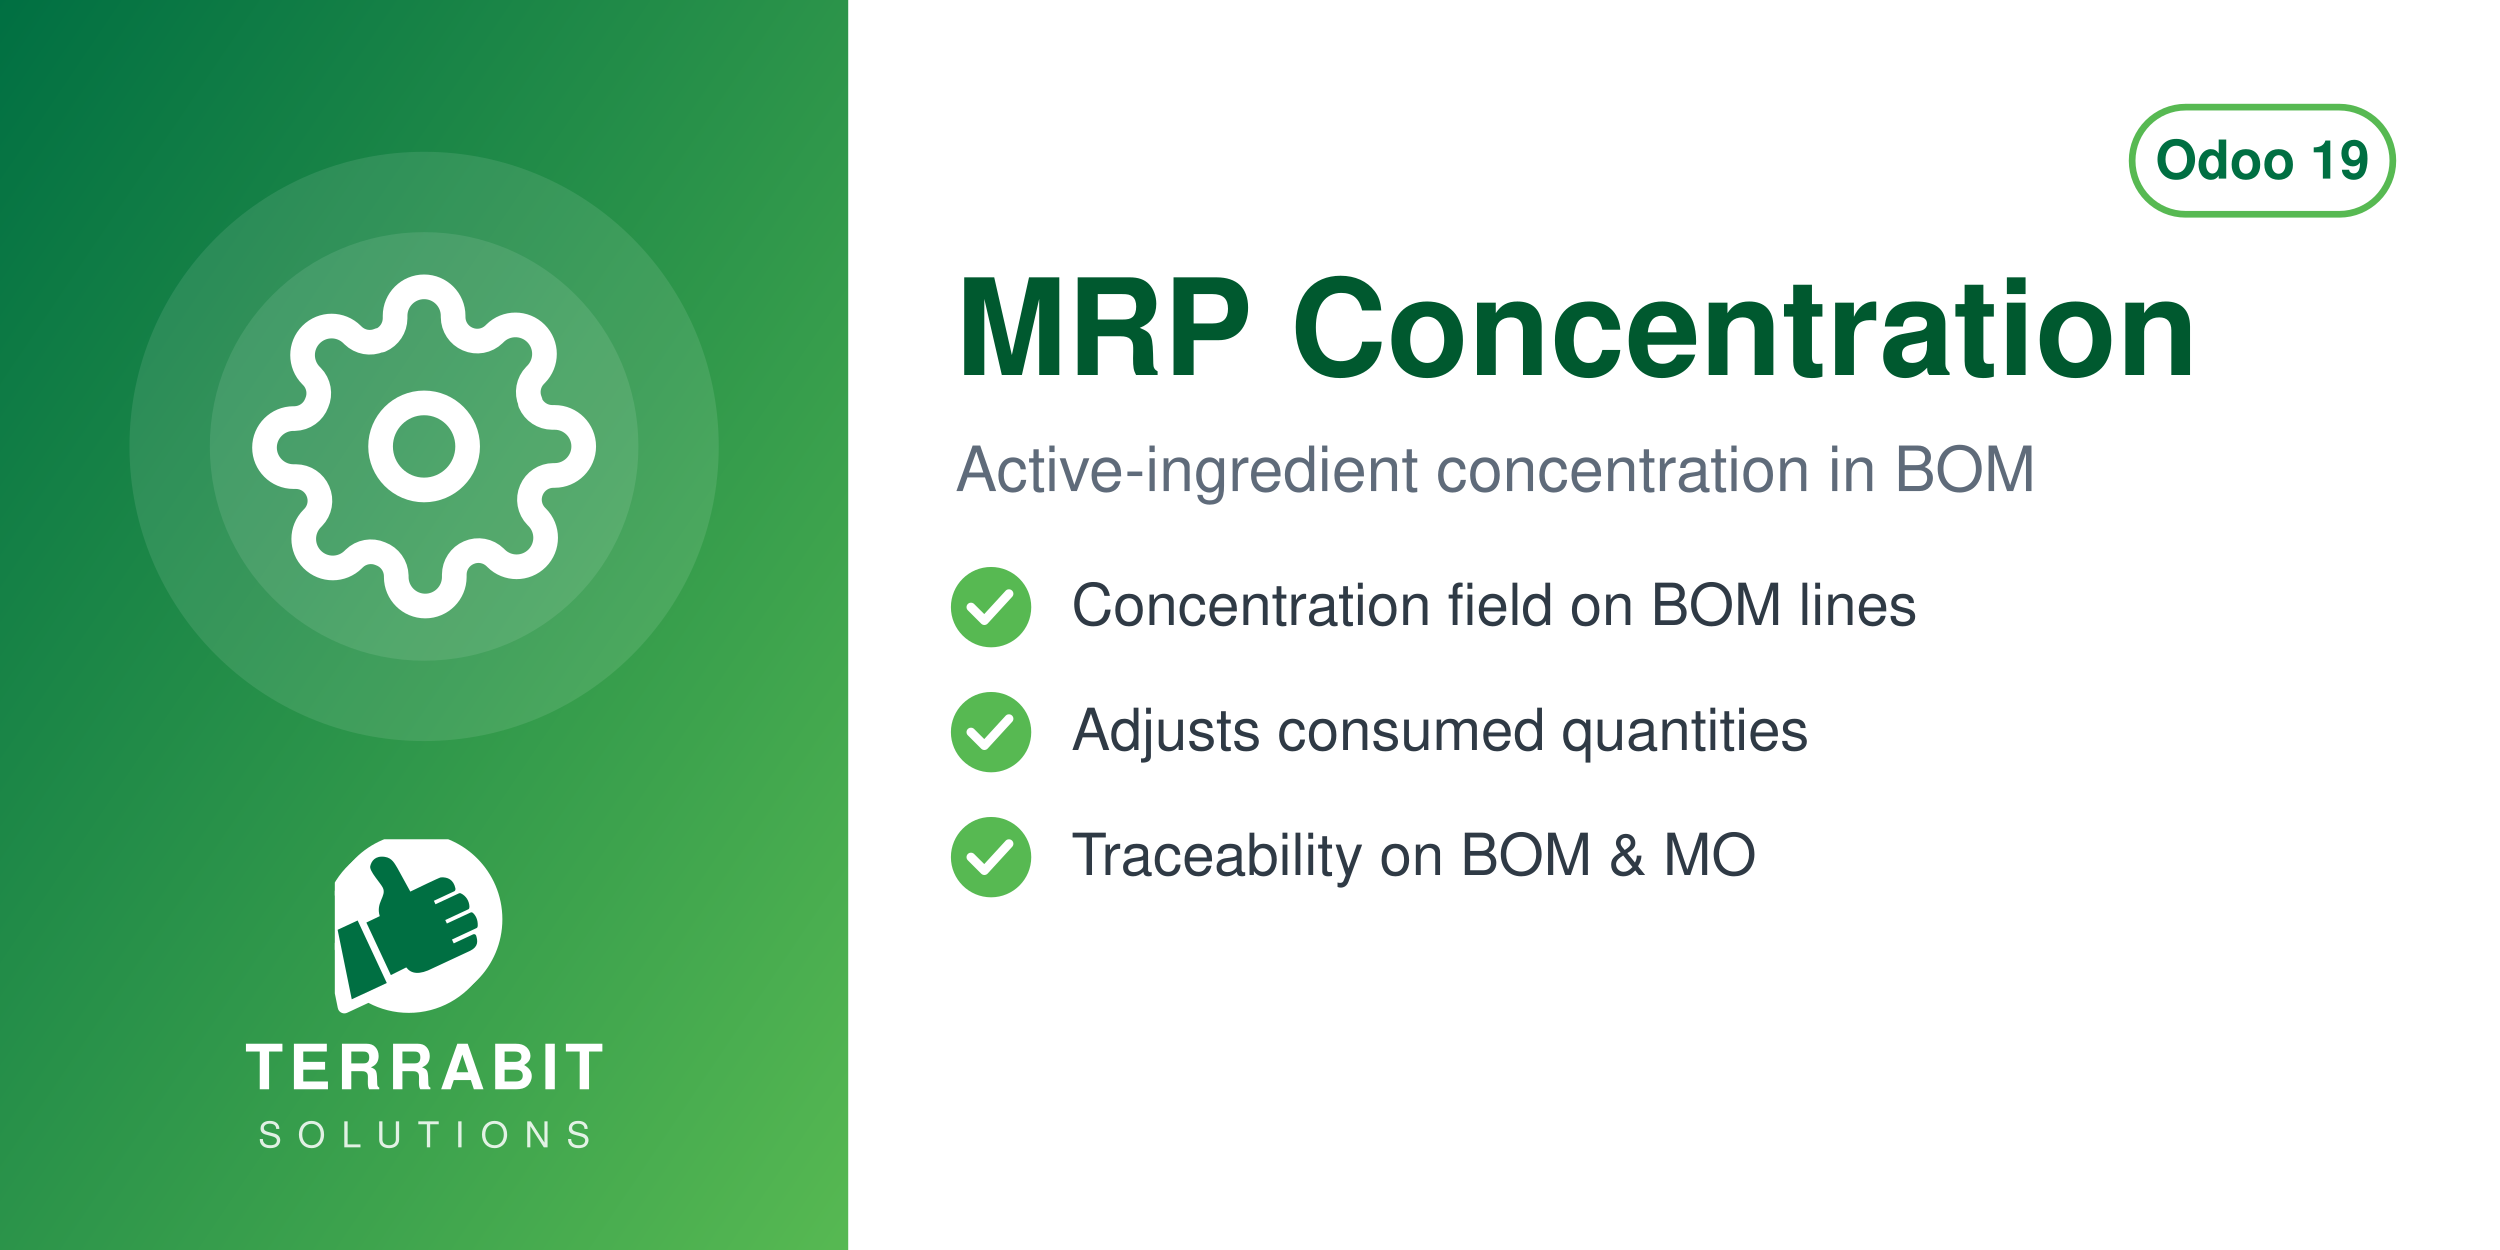
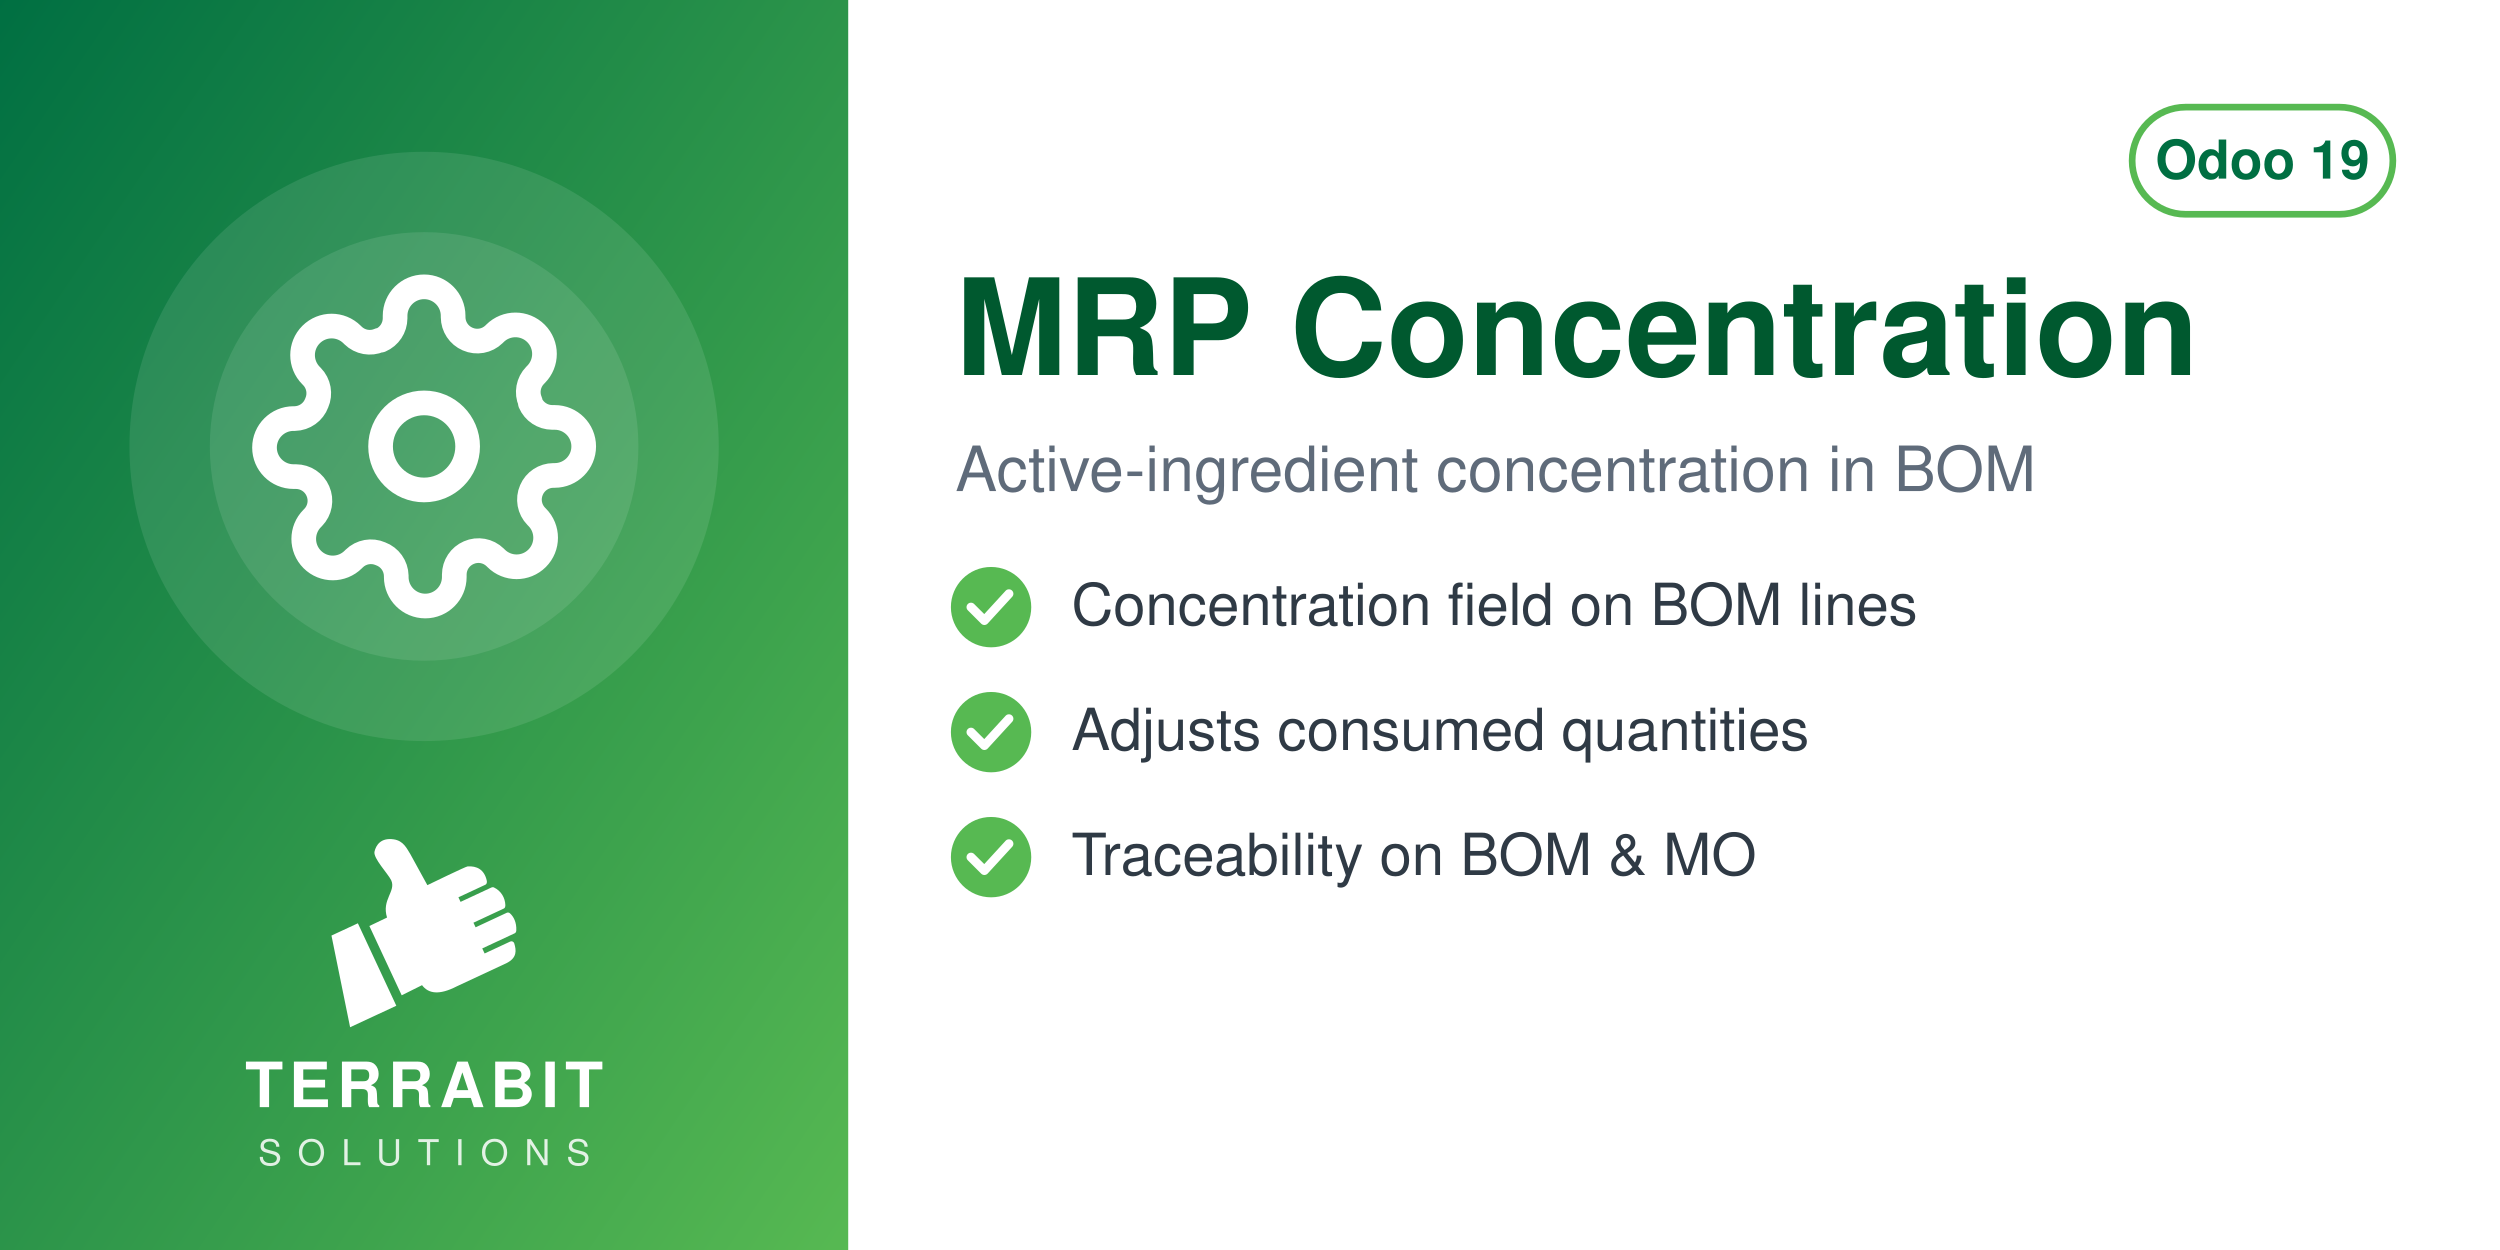
<svg xmlns="http://www.w3.org/2000/svg" width="560" height="280" viewBox="0 0 560 280">
  <defs>
    <linearGradient id="g" x1="0" y1="0" x2="1" y2="1">
      <stop offset="0" stop-color="#006F42" />
      <stop offset="1" stop-color="#57B952" />
    </linearGradient>
  </defs>
  <rect width="560" height="280" fill="#FFFFFF" />
  <rect width="190" height="280" fill="url(#g)" />
  <circle cx="95.0" cy="100" r="66" fill="white" opacity="0.10" />
  <circle cx="95.0" cy="100" r="48" fill="white" opacity="0.10" />
  <svg x="56.0" y="61.0" width="78" height="78" viewBox="0 0 24 24">
    <g fill="none" stroke="white" stroke-width="1.7" stroke-linecap="round" stroke-linejoin="round">
      <circle cx="12" cy="12" r="3" />
      <path d="M19.4 15a1.65 1.65 0 0 0 .33 1.82l.06.06a2 2 0 1 1-2.83 2.83l-.06-.06a1.65 1.65 0 0 0-1.82-.33 1.65 1.65 0 0 0-1 1.51V21a2 2 0 0 1-4 0v-.09A1.65 1.65 0 0 0 9 19.4a1.65 1.65 0 0 0-1.82.33l-.06.06a2 2 0 1 1-2.83-2.83l.06-.06a1.65 1.65 0 0 0 .33-1.82 1.65 1.65 0 0 0-1.51-1H3a2 2 0 0 1 0-4h.09A1.65 1.65 0 0 0 4.6 9a1.65 1.65 0 0 0-.33-1.82l-.06-.06a2 2 0 1 1 2.83-2.83l.06.06a1.65 1.65 0 0 0 1.82.33H9a1.65 1.65 0 0 0 1-1.51V3a2 2 0 0 1 4 0v.09a1.65 1.65 0 0 0 1 1.51 1.65 1.65 0 0 0 1.82-.33l.06-.06a2 2 0 1 1 2.83 2.83l-.06.06a1.65 1.65 0 0 0-.33 1.82V9a1.65 1.65 0 0 0 1.51 1H21a2 2 0 0 1 0 4h-.09a1.65 1.65 0 0 0-1.51 1z" />
    </g>
  </svg>
-   <svg x="75.0" y="188" width="40" height="40" viewBox="4150 2350 3900 3800" preserveAspectRatio="xMidYMid meet">
-     <path fill="#FFFFFF" d="M7338.82 5241.89c-336.4,511.49 -915.39,849.23 -1573.35,849.23 -318.43,0 -618.3,-79.19 -881.23,-218.8l-465.06 216.37c-72.83,33.95 -159.37,2.44 -193.35,-70.37 -5.59,-12.01 -9.4,-24.39 -11.54,-36.85l-247.52 -1217.33c-54.07,-175.41 -83.21,-361.76 -83.21,-554.92 0,-657.98 337.78,-1237 849.31,-1573.39 -400.37,339.2 -654.6,845.59 -654.6,1411.43 0,184.82 27.28,368.48 81.7,545.13l0.48 1.54 247.97 1219.53 0.08 0.48c1.71,9.89 4.72,19.5 8.96,28.59 26.29,56.38 93.5,80.75 149.87,54.52l479.82 -223.25 14.39 7.64c267.26,141.92 563.34,214.99 865.9,214.99 565.81,0 1072.18,-254.2 1411.38,-654.54z" />
-     <path fill="#FFFFFF" d="M5927.44 2165.35c1039.34,0 1881.91,842.57 1881.91,1881.91 0,1039.34 -842.57,1881.89 -1881.91,1881.89 -318.43,0 -618.33,-79.2 -881.24,-218.81l-465.06 216.38c-72.81,33.95 -159.37,2.44 -193.34,-70.36 -5.59,-12.01 -9.41,-24.4 -11.55,-36.86l-247.56 -1217.47c-54.04,-175.36 -83.16,-361.66 -83.16,-554.76 0,-1039.34 842.56,-1881.91 1881.9,-1881.91z" />
-     <path fill="#006F42" d="M4648.32 4073.59l636.59 1365.17 -765.09 355.96 -308.63 -1517.87 437.13 -203.26zm725.61 1192.32l336.75 -167.88c105.65,140.85 282.69,170.72 576.82,18.8l819.92 -382.33c181.4,-90.13 164.26,-214.57 130.07,-328.43 -4.28,-14.25 -13.68,-24.81 -27.34,-30.7 -13.67,-5.89 -27.61,-5.11 -41.09,1.18l-422.32 196.93 -39.04 -83.72 538.07 -250.91c16.64,-7.76 24.7,-27.69 25.58,-46.04 6.48,-134.33 -44.36,-230.89 -105.84,-285.23 -15.2,-13.44 -35.71,-15.59 -54.12,-7l-513.92 239.64 -35.6 -76.34 506.31 -236.1c17.69,-8.25 22.52,-36.93 21.83,-56.45 -4.1,-117.31 -67.62,-232.74 -187.72,-290.66 -13.94,-6.72 -28.64,-6.36 -42.69,0.19l-511.21 238.38 -35.37 -75.86 448.98 -209.36c20.44,-9.53 25.81,-42.28 21.02,-64.32 -41.02,-189.07 -167.92,-247.8 -318.14,-237.87 -29.39,1.94 -589.86,273.16 -665.95,310.54l-281.84 -513.57c-59.06,-93.13 -112.7,-221.7 -276.47,-245.13 -211.24,-30.22 -291.56,94.38 -316.89,203.13 -25.32,108.75 223.84,365.99 276.05,473.69 85.52,184.27 -161.86,318.11 -68.41,617.99l-292.54 139.94 535.09 1147.51z" />
+   <svg x="72.0" y="186" width="46" height="46" viewBox="4045 2535 3400 3400" preserveAspectRatio="xMidYMid meet">
+     <path fill="#FFFFFF" d="M4648.32 4073.59l636.59 1365.17 -765.09 355.96 -308.63 -1517.87 437.13 -203.26zm725.61 1192.32l336.75 -167.88c105.65,140.85 282.69,170.72 576.82,18.8l819.92 -382.33c181.4,-90.13 164.26,-214.57 130.07,-328.43 -4.28,-14.25 -13.68,-24.81 -27.34,-30.7 -13.67,-5.89 -27.61,-5.11 -41.09,1.18l-422.32 196.93 -39.04 -83.72 538.07 -250.91c16.64,-7.76 24.7,-27.69 25.58,-46.04 6.48,-134.33 -44.36,-230.89 -105.84,-285.23 -15.2,-13.44 -35.71,-15.59 -54.12,-7l-513.92 239.64 -35.6 -76.34 506.31 -236.1c17.69,-8.25 22.52,-36.93 21.83,-56.45 -4.1,-117.31 -67.62,-232.74 -187.72,-290.66 -13.94,-6.72 -28.64,-6.36 -42.69,0.19l-511.21 238.38 -35.37 -75.86 448.98 -209.36c20.44,-9.53 25.81,-42.28 21.02,-64.32 -41.02,-189.07 -167.92,-247.8 -318.14,-237.87 -29.39,1.94 -589.86,273.16 -665.95,310.54l-281.84 -513.57c-59.06,-93.13 -112.7,-221.7 -276.47,-245.13 -211.24,-30.22 -291.56,94.38 -316.89,203.13 -25.32,108.75 223.84,365.99 276.05,473.69 85.52,184.27 -161.86,318.11 -68.41,617.99l-292.54 139.94 535.09 1147.51z" />
  </svg>
-   <text x="95.0" y="244" text-anchor="middle" font-family="Helvetica,Arial,sans-serif" font-size="14" font-weight="800" letter-spacing="1.4" fill="white">TERRABIT</text>
-   <text x="95.0" y="257" text-anchor="middle" font-family="Helvetica,Arial,sans-serif" font-size="8" font-weight="500" letter-spacing="3.6" fill="white" opacity="0.85">SOLUTIONS</text>
+   <text x="95.0" y="248" text-anchor="middle" font-family="Helvetica,Arial,sans-serif" font-size="14" font-weight="800" letter-spacing="1.4" fill="white">TERRABIT</text>
+   <text x="95.0" y="261" text-anchor="middle" font-family="Helvetica,Arial,sans-serif" font-size="8" font-weight="500" letter-spacing="3.6" fill="white" opacity="0.85">SOLUTIONS</text>
  <g>
    <rect x="477.6" y="24" width="58.4" height="24" rx="12" fill="none" stroke="#57B952" stroke-width="1.5" />
    <text x="506.8" y="40" text-anchor="middle" font-family="Helvetica,Arial,sans-serif" font-size="12" font-weight="700" fill="#006F42">Odoo 19</text>
  </g>
  <text x="214" y="84" font-family="Helvetica,Arial,sans-serif" font-size="30" font-weight="700" fill="#00592F">MRP Concentration</text>
  <text x="214" y="110" font-family="Helvetica,Arial,sans-serif" font-size="14" fill="#5F6B7A">Active-ingredient concentration in BOM</text>
  <circle cx="222" cy="136" r="9" fill="#57B952" />
  <path d="M217.5 136 l3 3 l5.5 -6" fill="none" stroke="white" stroke-width="2" stroke-linecap="round" stroke-linejoin="round" />
  <text x="240" y="140" font-family="Helvetica,Arial,sans-serif" font-size="13" fill="#2F3A45">Concentration field on BOM lines</text>
  <circle cx="222" cy="164" r="9" fill="#57B952" />
  <path d="M217.5 164 l3 3 l5.5 -6" fill="none" stroke="white" stroke-width="2" stroke-linecap="round" stroke-linejoin="round" />
  <text x="240" y="168" font-family="Helvetica,Arial,sans-serif" font-size="13" fill="#2F3A45">Adjusts consumed quantities</text>
  <circle cx="222" cy="192" r="9" fill="#57B952" />
  <path d="M217.5 192 l3 3 l5.5 -6" fill="none" stroke="white" stroke-width="2" stroke-linecap="round" stroke-linejoin="round" />
  <text x="240" y="196" font-family="Helvetica,Arial,sans-serif" font-size="13" fill="#2F3A45">Traceability on BOM &amp; MO</text>
</svg>
